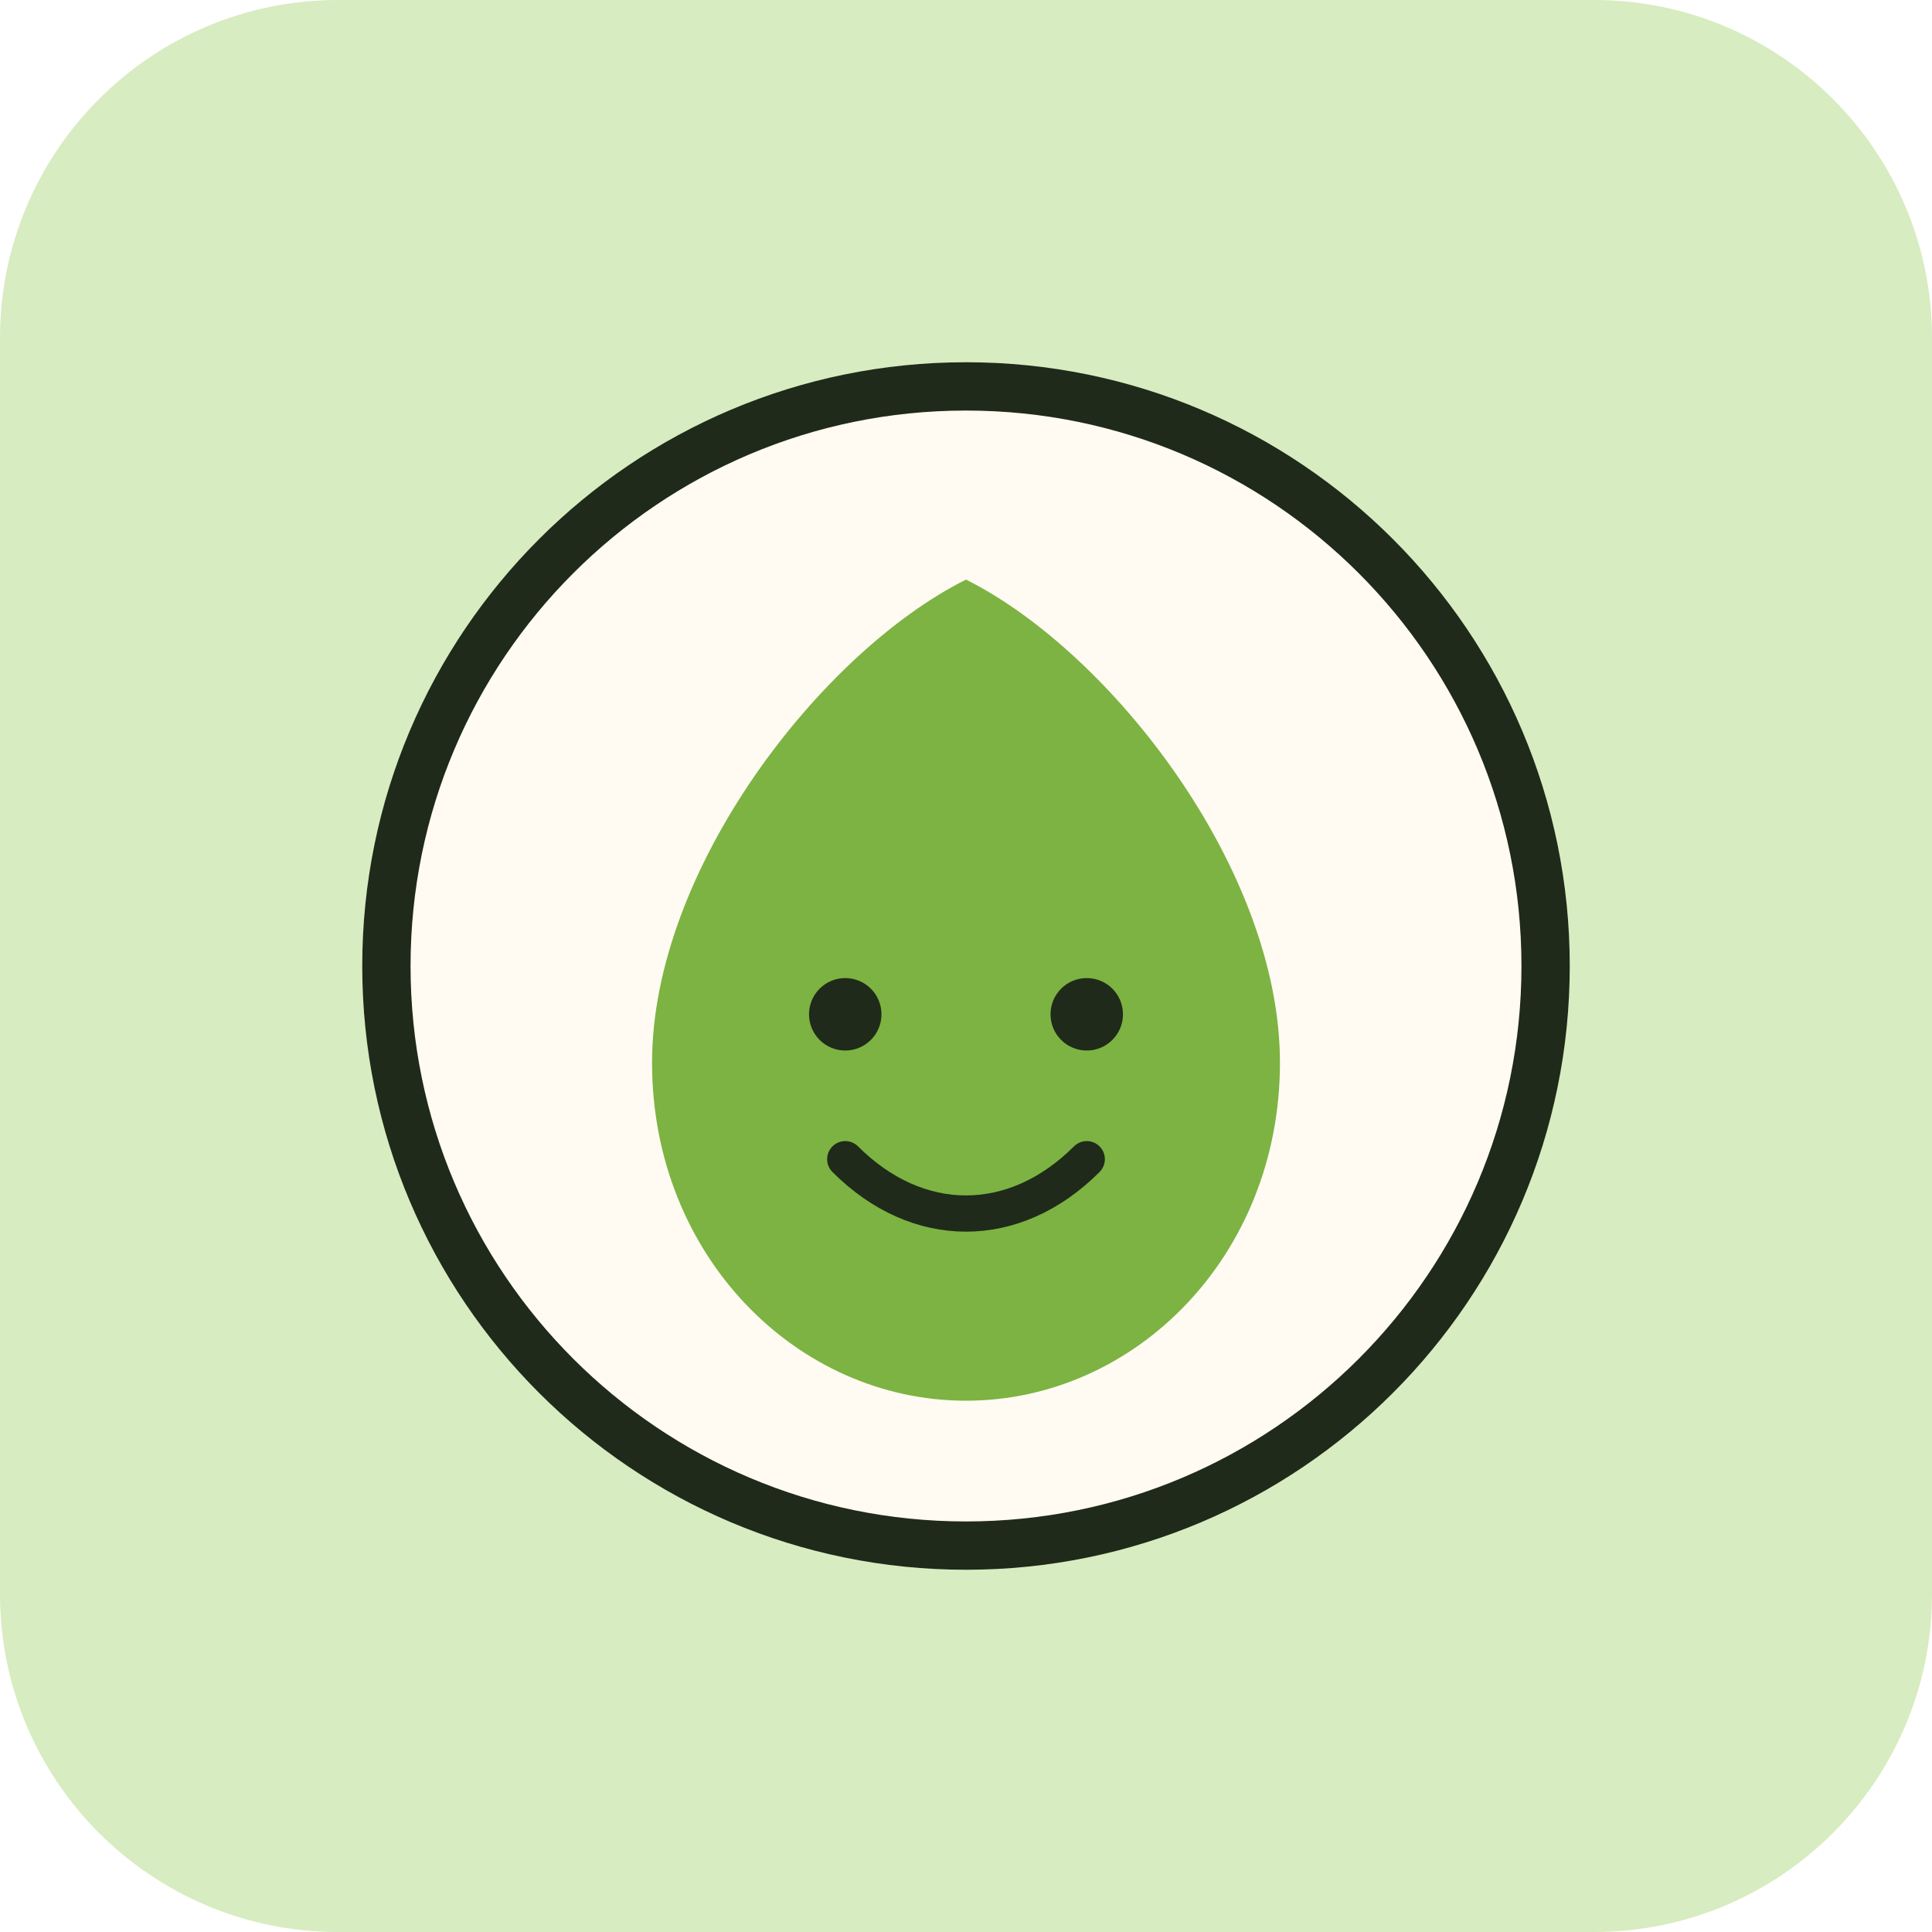
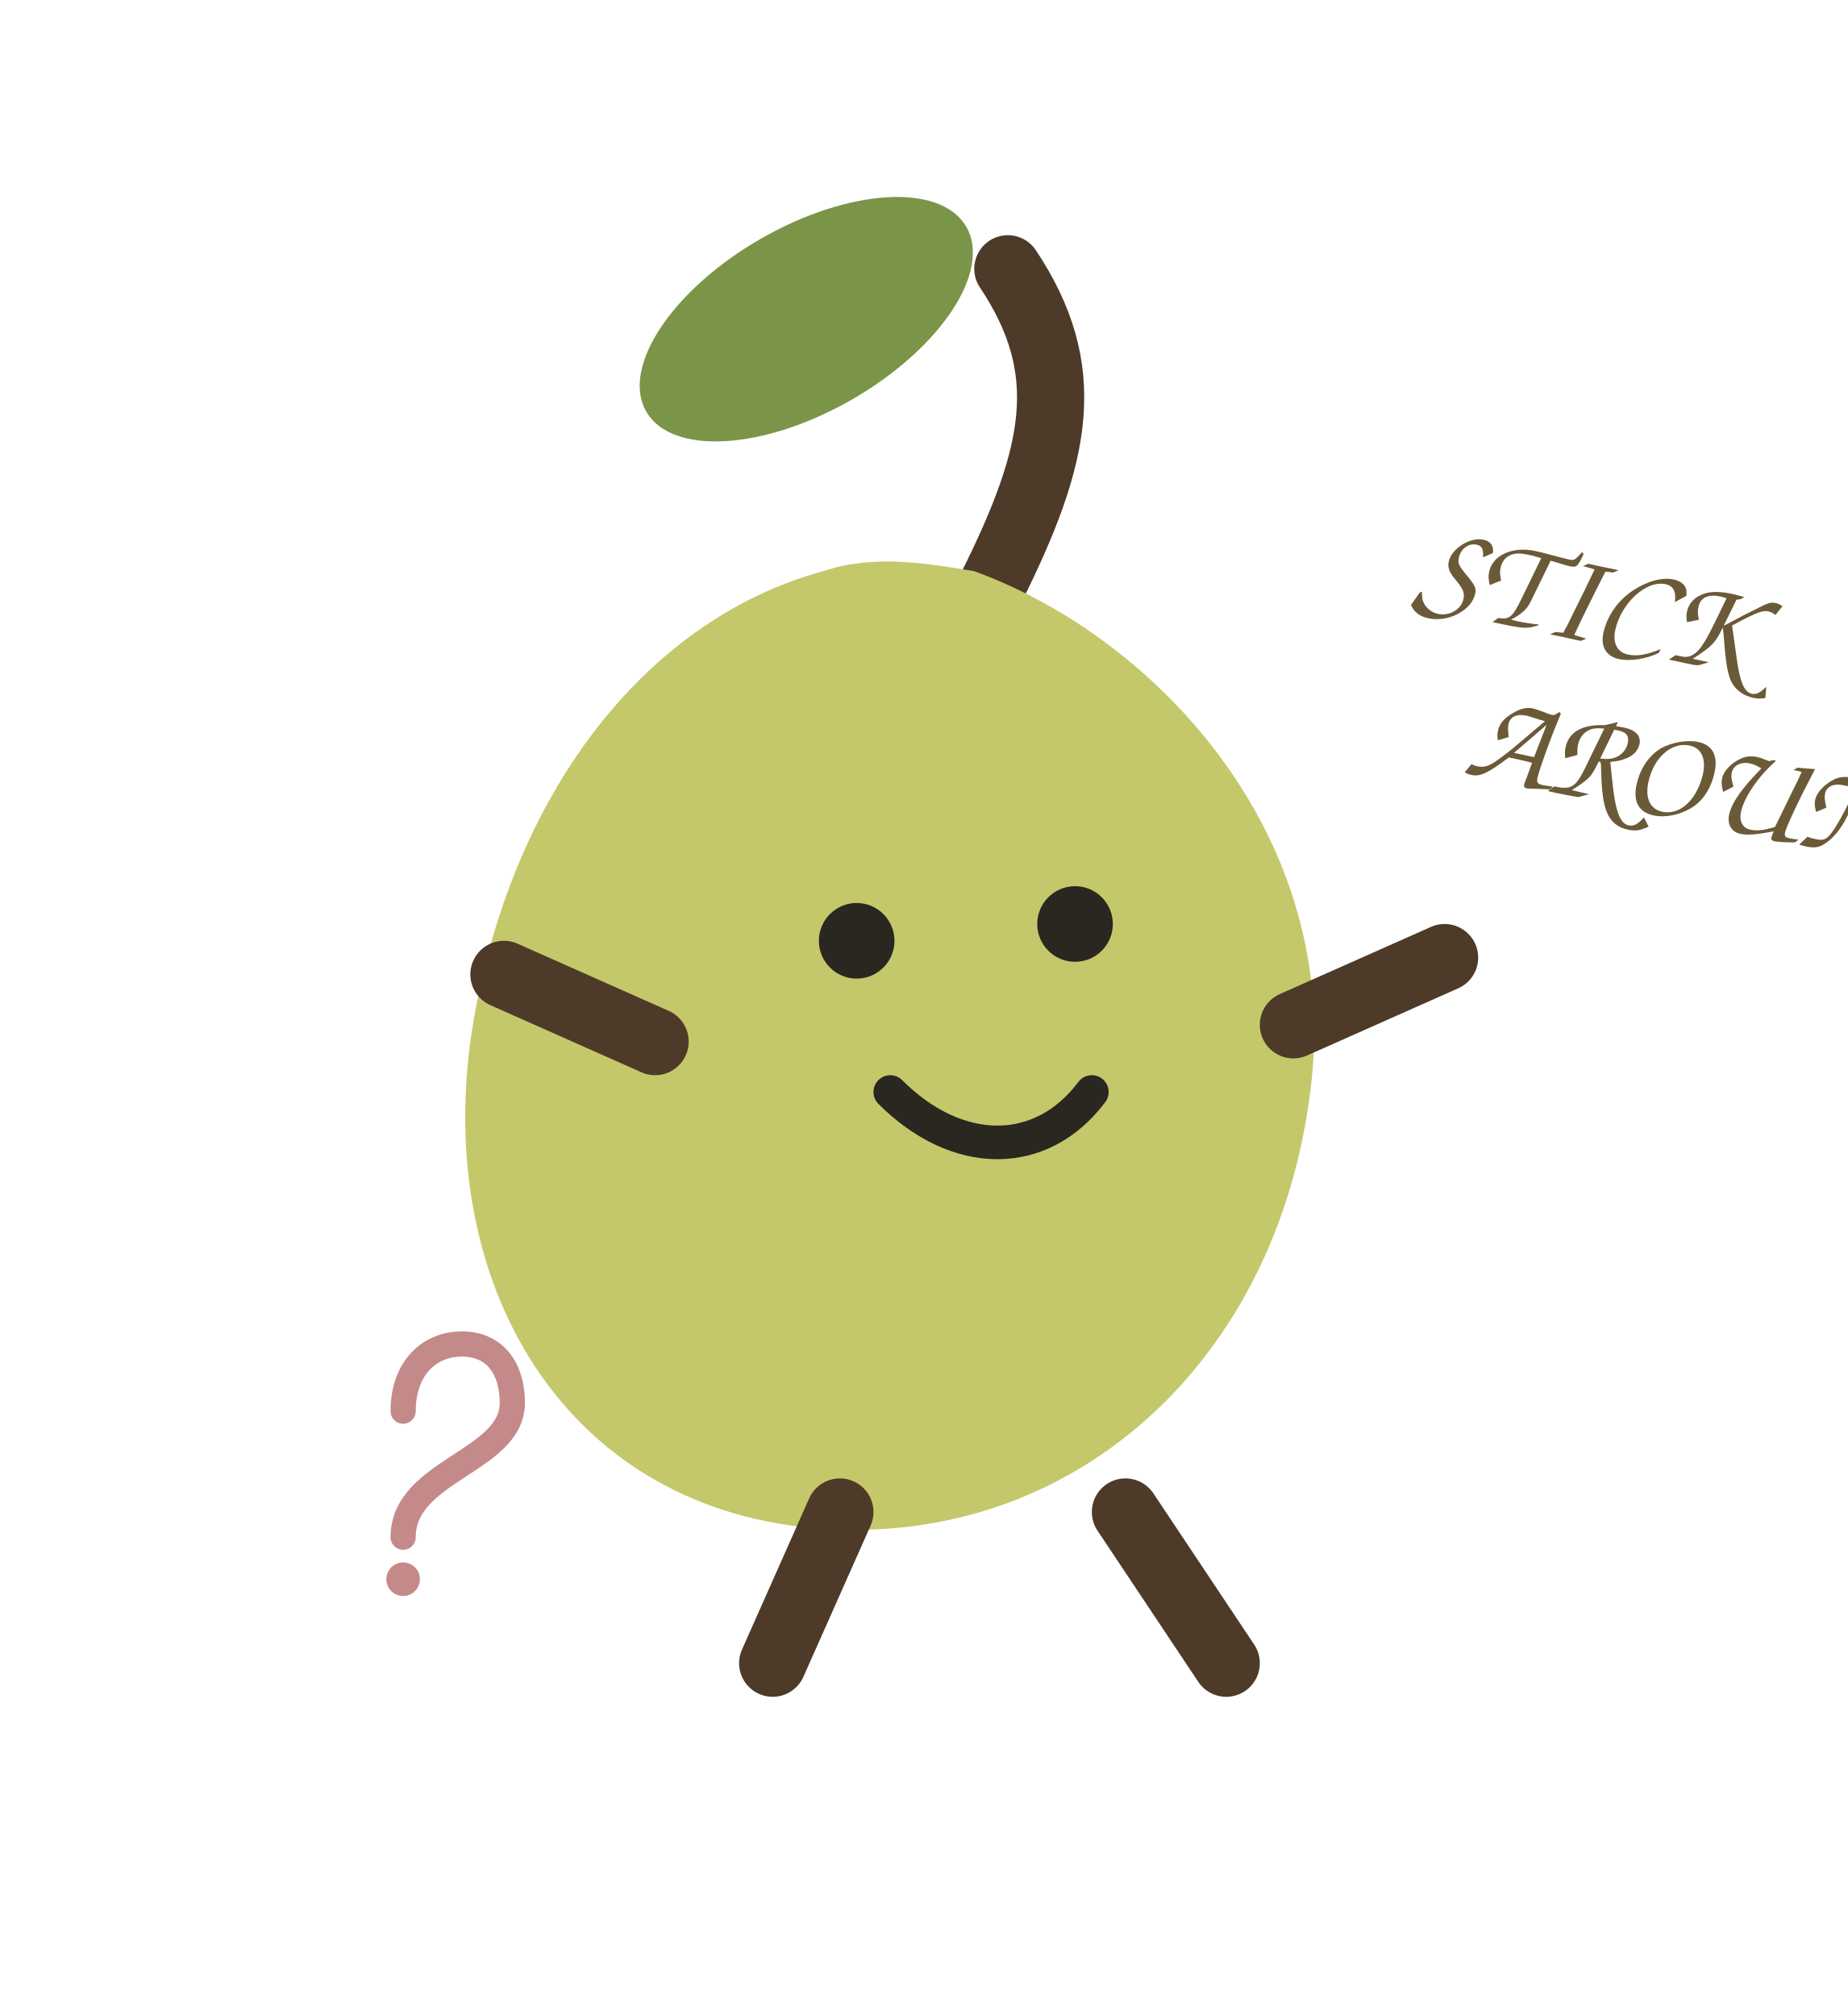
- <svg xmlns="http://www.w3.org/2000/svg" viewBox="0 0 160 160" role="img" aria-hidden="true">
-   <rect width="160" height="160" rx="28" fill="#d7ecc0" />
-   <circle cx="80" cy="80" r="48" fill="#fffaf2" stroke="#1f2a1a" stroke-width="4" />
-   <path d="M80 48c12 6 26 24 26 40 0 16-12 28-26 28s-26-12-26-28c0-16 14-34 26-40z" fill="#7cb342" />
-   <circle cx="70" cy="84" r="3" fill="#1f2a1a" />
-   <circle cx="90" cy="84" r="3" fill="#1f2a1a" />
-   <path d="M70 96c6 6 14 6 20 0" fill="none" stroke="#1f2a1a" stroke-width="3" stroke-linecap="round" />
+ <svg xmlns="http://www.w3.org/2000/svg" viewBox="0 0 220 240" fill="none">
+   <ellipse cx="96" cy="38" rx="22" ry="11" transform="rotate(-30 96 38)" fill="#7A9548" />
+   <path d="M118 70c8-16 10-26 2-38" fill="none" stroke="#4E3A28" stroke-width="8" stroke-linecap="round" />
+   <path d="M116 68c22 8 44 32 40 62-4 32-28 54-58 52-30-2-46-28-42-58 4-28 20-50 42-56 6-2 12-1 18 0z" fill="#C4C86A" />
+   <circle cx="102" cy="112" r="4.5" fill="#2A2620" />
+   <circle cx="128" cy="110" r="4.5" fill="#2A2620" />
+   <path d="M106 130c8 8 18 8 24 0" fill="none" stroke="#2A2620" stroke-width="4" stroke-linecap="round" />
+   <path d="M78 124 L60 116" fill="none" stroke="#4E3A28" stroke-width="8" stroke-linecap="round" />
+   <path d="M154 122 L172 114" fill="none" stroke="#4E3A28" stroke-width="8" stroke-linecap="round" />
+   <path d="M100 180 L92 198" fill="none" stroke="#4E3A28" stroke-width="8" stroke-linecap="round" />
+   <path d="M134 180 L146 198" fill="none" stroke="#4E3A28" stroke-width="8" stroke-linecap="round" />
+   <text x="168" y="72" transform="rotate(12 168 72)" font-family="Marker Felt, Comic Sans MS, cursive" font-size="16" fill="#6B5A38">STICK</text>
+   <text x="174" y="92" transform="rotate(12 174 92)" font-family="Marker Felt, Comic Sans MS, cursive" font-size="16" fill="#6B5A38">AROUND</text>
+   <path d="M48 168c0-5 3-8 7-8s6 3 6 7c0 7-13 8-13 16" fill="none" stroke="#C48A8A" stroke-width="3" stroke-linecap="round" />
+   <circle cx="48" cy="188" r="2" fill="#C48A8A" />
</svg>
